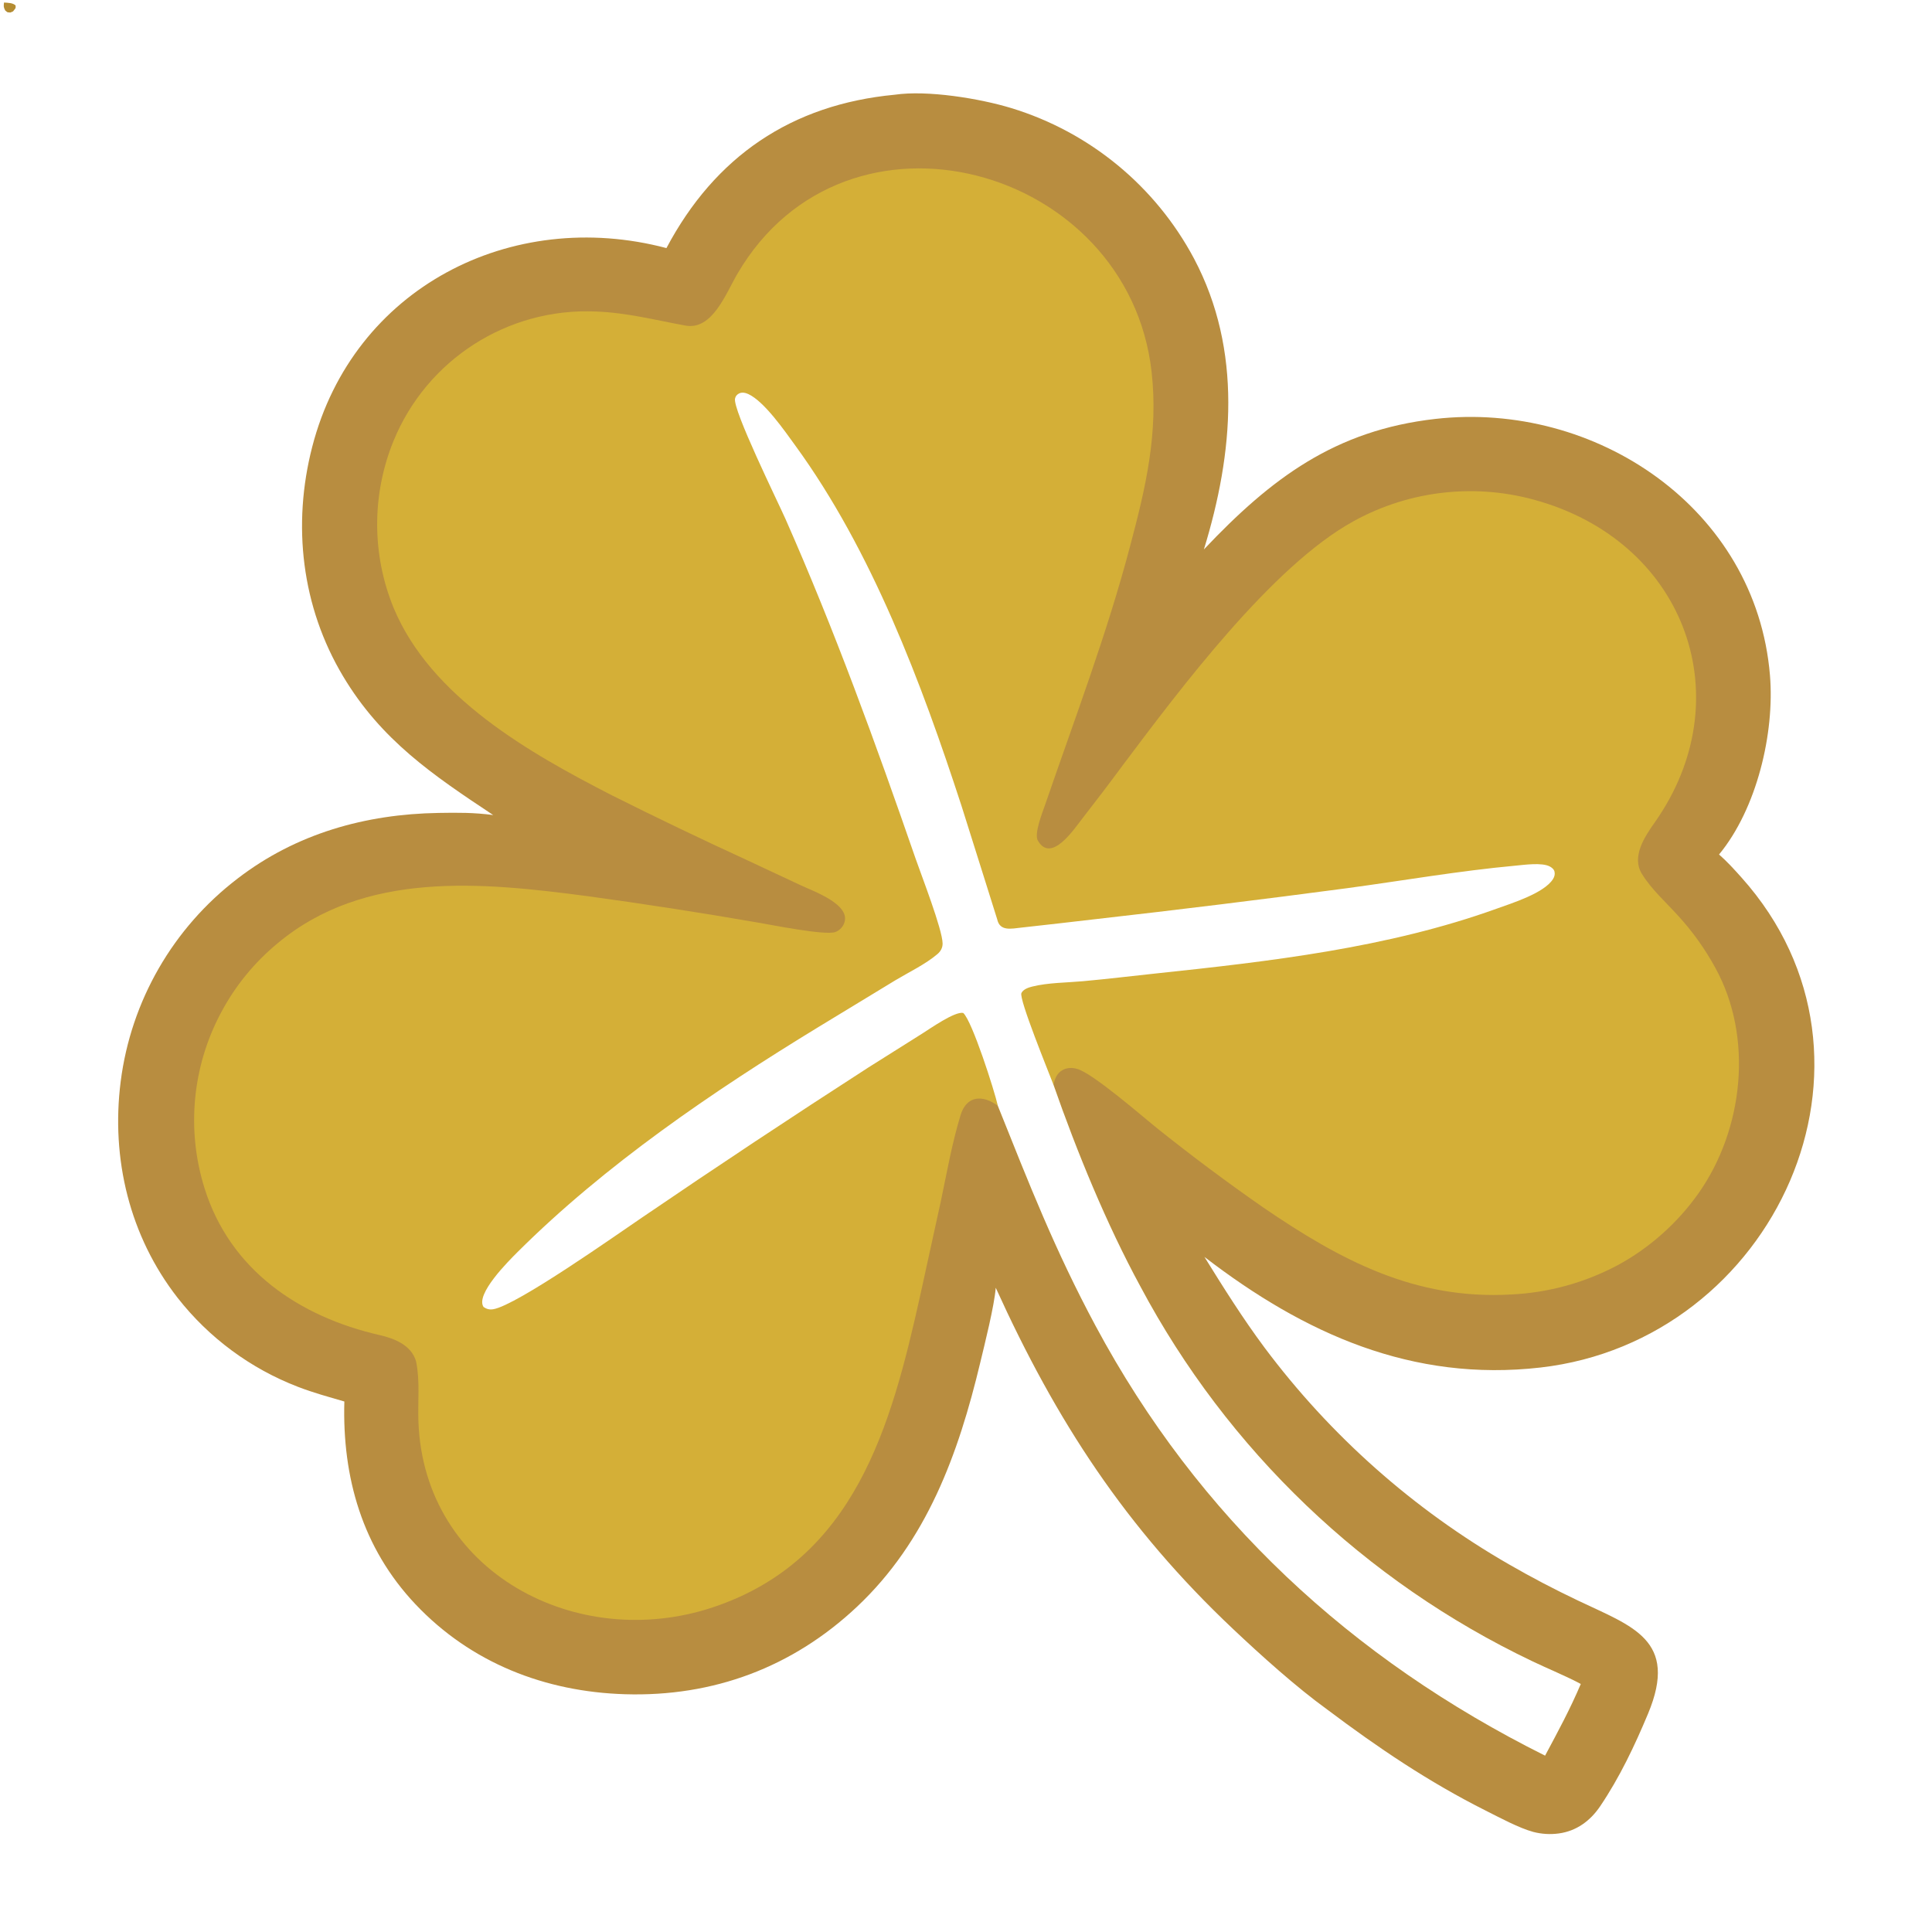
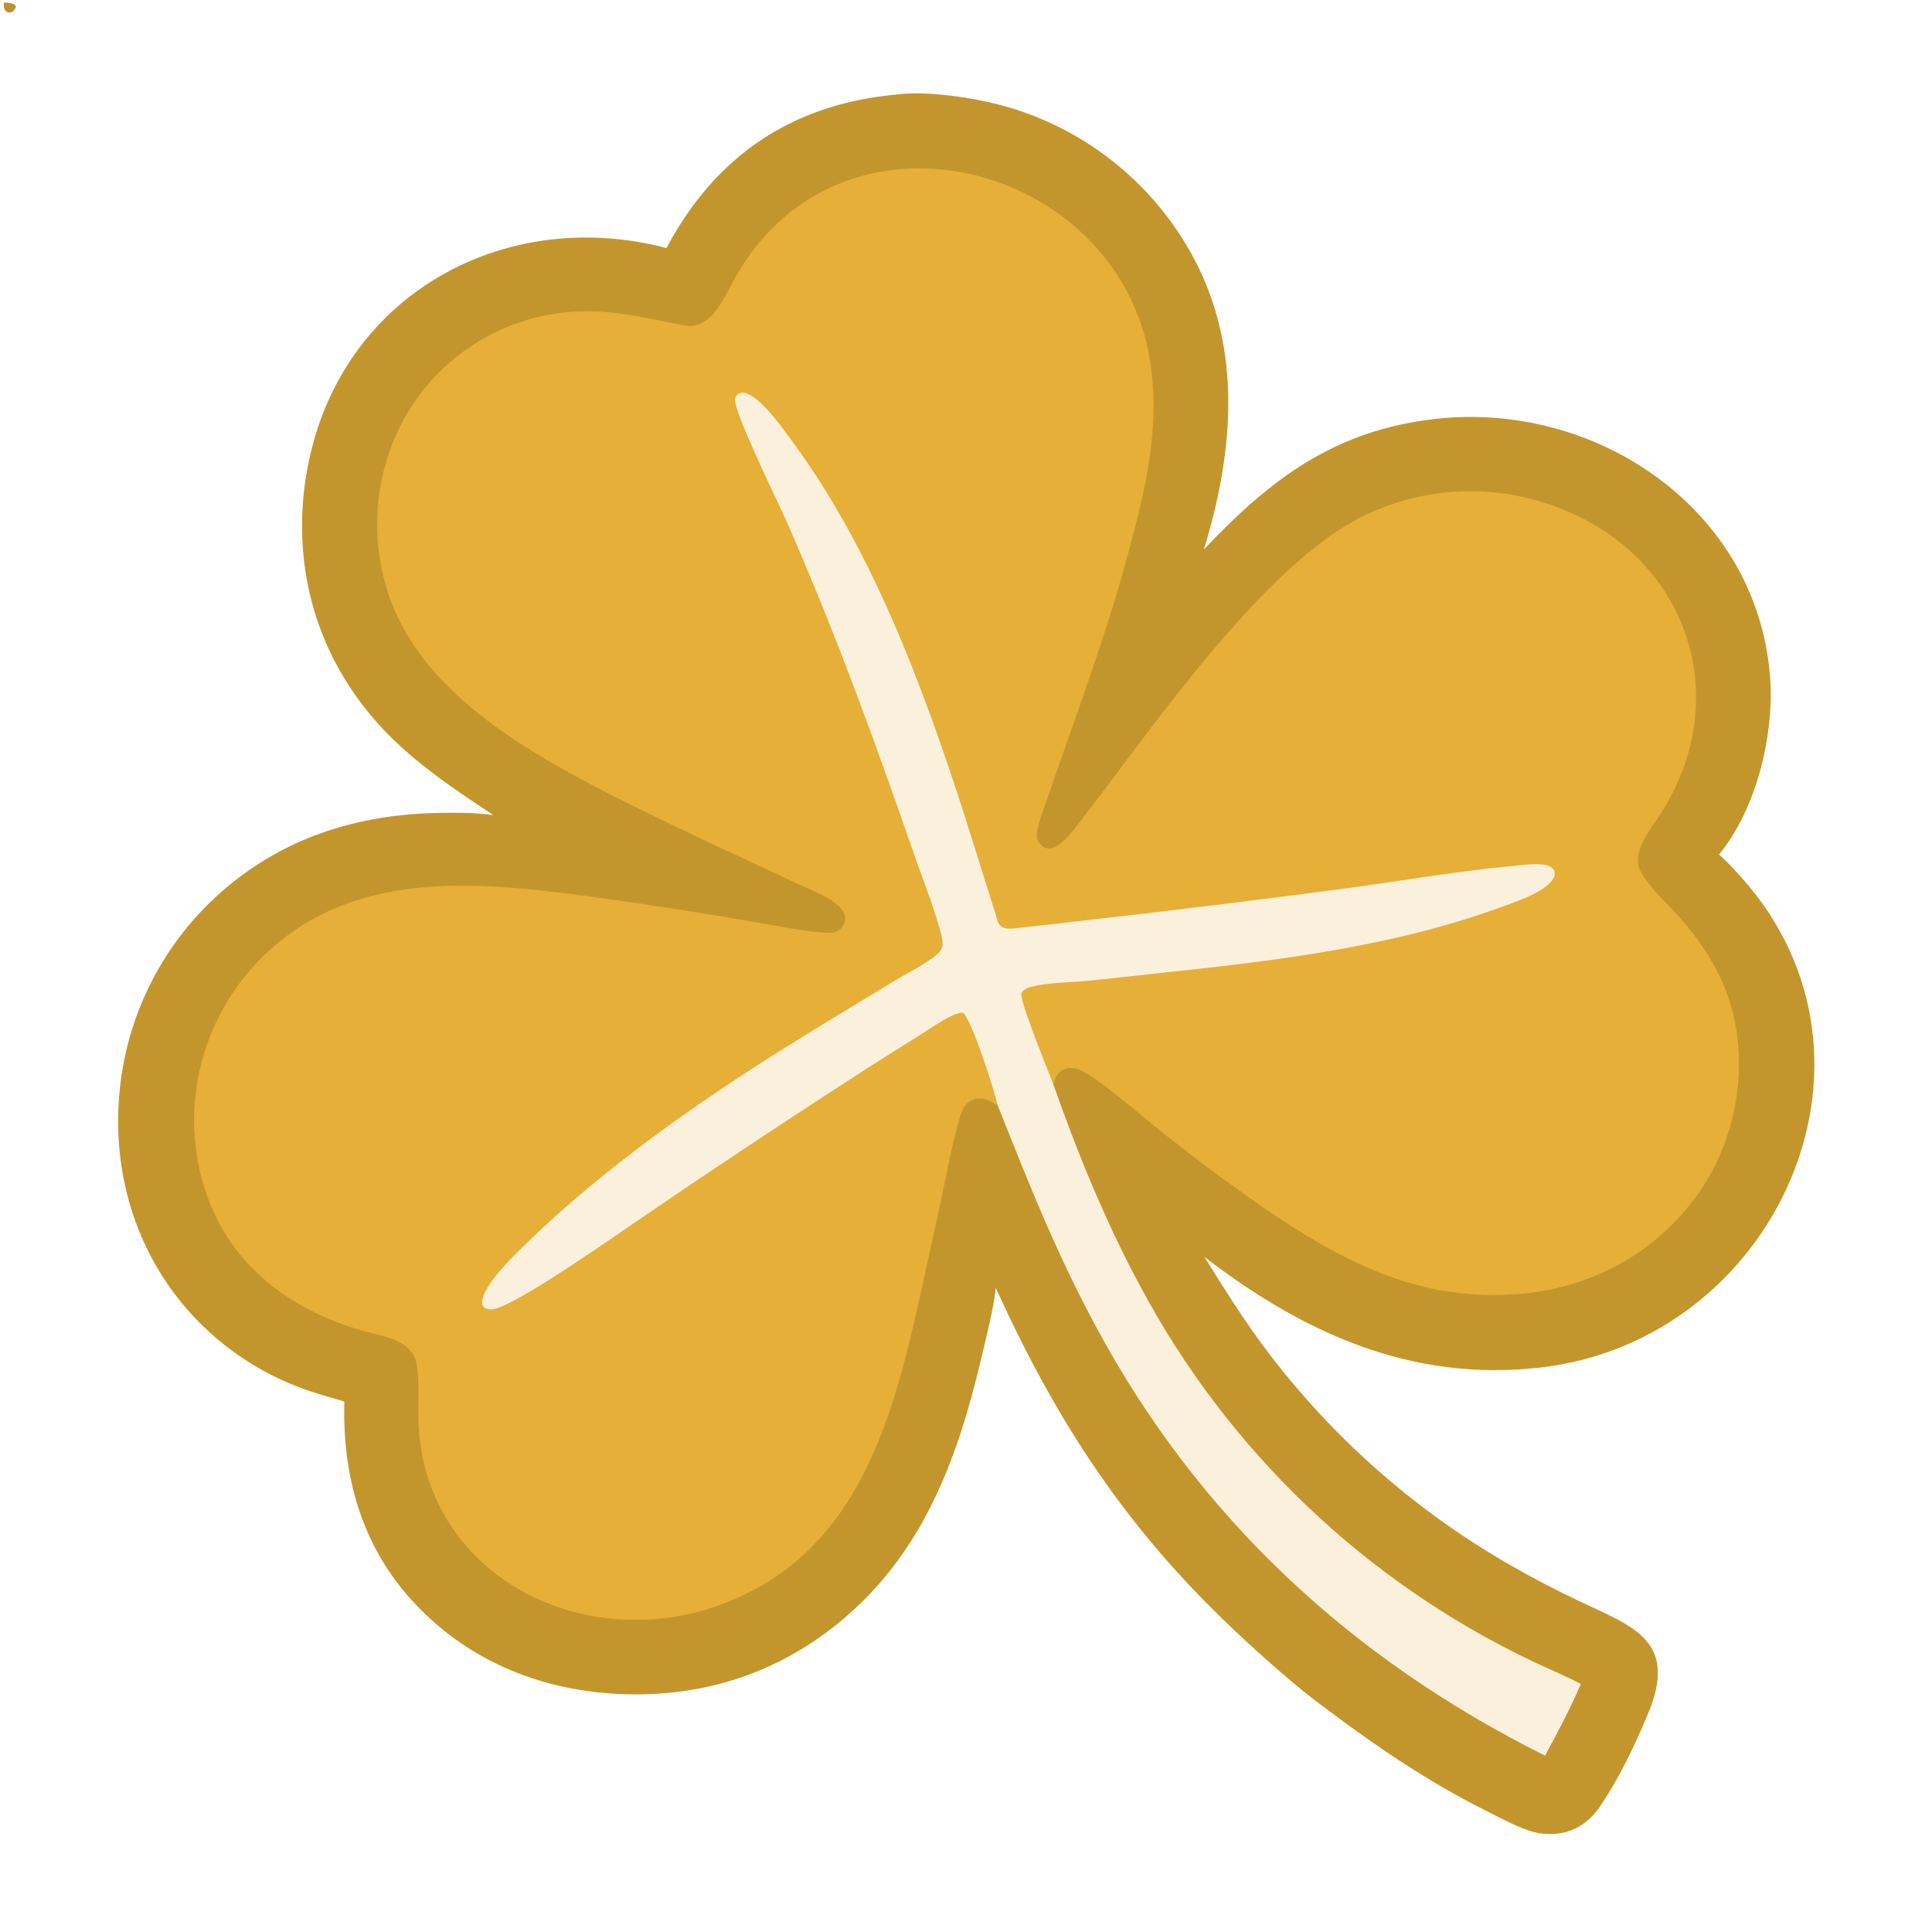
<svg xmlns="http://www.w3.org/2000/svg" version="1.1" style="display: block;" viewBox="0 0 2048 2048" width="1024" height="1024" preserveAspectRatio="none">
-   <path transform="translate(0,0)" fill="rgb(184,141,64)" d="M 948.514 100.404 C 983.095 95.352 1038.43 104.333 1072.14 114.618 C 1155.27 140.034 1224.91 197.423 1265.75 274.168 C 1317.28 371.592 1307.53 480.322 1276.18 582.426 C 1347.61 506.908 1415.27 456.127 1521.46 444.078 C 1691.11 424.828 1861.5 538.664 1876.23 715.777 C 1881.35 777.321 1862.19 857.457 1822.26 905.792 C 1830.91 913.333 1838.43 921.704 1846.05 930.202 C 2019.19 1123.59 1881.03 1421.25 1633 1449.63 C 1497.27 1465.15 1382.94 1414.06 1276.73 1332.35 C 1296.94 1364.97 1317.57 1397.8 1340.51 1428.59 C 1410.29 1521.91 1498.36 1600.02 1599.35 1658.16 C 1623.32 1671.99 1647.84 1684.84 1672.84 1696.7 C 1729.76 1723.95 1779.79 1738.09 1746.99 1816.6 C 1732.82 1850.51 1716.9 1884.12 1696.21 1914.74 C 1685.79 1930.16 1671.13 1941.01 1652.36 1943.54 C 1643.36 1944.76 1634.21 1944.21 1625.41 1941.93 C 1610.33 1937.89 1588.81 1926.31 1574.7 1919.21 C 1514.28 1888.83 1460.88 1852.76 1406.98 1812.22 C 1374.11 1788.46 1336.81 1754.85 1307.23 1726.94 C 1193.17 1619.29 1119.8 1506.59 1055.53 1365.08 C 1053.98 1384.46 1043.94 1424.24 1039.08 1444.53 C 1015.92 1541.36 982.46 1633.67 908.266 1703.39 C 840.028 1767.52 756.086 1798.8 662.482 1795.95 C 577.793 1793.38 499.312 1762.84 440.453 1700.62 C 383.942 1640.88 362.75 1565.9 365.031 1485.64 C 347.353 1480.43 333.064 1476.73 315.726 1470.05 C 265.539 1450.72 221.52 1418.16 188.341 1375.83 C 137.346 1310.45 117.557 1228.33 127.91 1146.62 C 138.754 1061.08 183.47 983.458 252.036 931.164 C 314.089 883.528 387.453 863.002 464.85 861.734 C 485.615 861.393 502.022 861.263 522.787 863.973 C 458.993 821.643 404.267 784.764 363.703 716.9 C 319.628 643.218 309.627 556.387 330.965 473.67 C 374.451 305.094 541.971 219.562 706.455 262.98 C 757.956 165.864 838.869 110.767 948.514 100.404 z" />
-   <path transform="translate(0,0)" fill="rgb(212,175,55)" d="M 1057.79 1172.26 C 1042.14 1160.53 1024.77 1160.88 1018.29 1181.95 C 1009.23 1211.44 1003.71 1243.09 997.33 1273.33 L 975.331 1373.86 C 944.749 1511.19 906.498 1653.53 755.798 1703.79 C 611.776 1751.82 449.398 1667 443.535 1506.98 C 442.765 1485.97 445.336 1463.6 441.074 1443.24 C 436.297 1425.99 418.022 1418.8 402.734 1415.32 C 317.119 1395.84 243.733 1346.17 216.686 1259.17 C 197.47 1197.36 203.834 1130.42 234.354 1073.34 C 249.311 1045.14 269.691 1020.18 294.323 999.881 C 386.719 922.646 511.041 935.253 622.178 949.884 C 682.636 958.138 742.94 967.479 803.062 977.902 C 816.901 980.232 874.512 991.85 885.336 988.03 C 889.429 986.557 892.739 983.471 894.494 979.491 C 903.623 959.05 862.368 944.87 848.025 938.067 L 790.968 911.357 C 743.157 889.411 695.722 866.653 648.685 843.094 C 561.543 798.394 456.862 739.236 417.368 644.651 C 394.045 587.932 393.951 524.318 417.108 467.531 C 452.404 381.074 538.211 326.112 631.505 330.204 C 664.869 331.453 694.314 339.243 726.642 345.125 C 755.097 350.302 769.407 311.238 781.652 290.277 C 897.07 92.708 1196.07 175.636 1220.72 393.999 C 1228.04 458.824 1214.64 516.328 1197.95 578.912 C 1173.47 671.997 1139.06 762.278 1107.81 853.23 C 1105.1 861.128 1095.99 883.795 1100.14 891.015 C 1114.36 915.757 1138.74 878.553 1147.44 867.508 C 1162.11 848.71 1176.53 829.715 1190.68 810.53 C 1250.48 730.925 1348.36 600.033 1434.68 552.59 C 1495.08 519.242 1566.37 511.651 1632.43 531.531 C 1788.53 577.929 1845.5 742.066 1754.21 871.634 C 1743.55 886.77 1729.22 907.946 1740.43 926.274 C 1750.37 942.511 1765.62 956.081 1778.63 970.43 C 1794.06 987.243 1807.38 1005.87 1818.31 1025.9 C 1858.91 1099.61 1848.23 1197.12 1800.51 1264.91 C 1778.56 1296.1 1748.42 1323.05 1714.84 1341.15 C 1679.99 1359.71 1641.45 1370.32 1602 1372.2 C 1499.95 1378.08 1420.96 1335.92 1339 1279.91 C 1300.91 1253.41 1263.71 1225.65 1227.45 1196.68 C 1211.63 1184.05 1158.52 1137.65 1141.73 1133.04 C 1136.45 1131.59 1130.93 1131.61 1126.12 1134.45 C 1120.67 1137.67 1118.63 1142.49 1117.02 1148.36 L 1116.66 1149.71 C 1141.48 1220.82 1172.9 1297.52 1208.78 1363.6 C 1301.16 1537.13 1446.8 1676.42 1624.26 1760.98 C 1639.18 1768.18 1662.1 1777.65 1675.67 1785.11 C 1664.09 1812.33 1651.78 1834.93 1637.84 1861.03 C 1432.32 1758.49 1270.3 1608.57 1161.39 1405.5 C 1118.2 1324.96 1091.33 1256.02 1057.79 1172.26 z" />
-   <path transform="translate(0,0)" fill="rgb(255,255,255)" d="M 1057.79 1172.26 C 1054.15 1156.09 1030.54 1082.22 1021.06 1073.76 C 1012.14 1071.89 986.212 1090.24 977.547 1095.66 L 920.374 1131.66 C 839.623 1183.71 759.545 1236.8 680.159 1290.92 C 654.066 1308.58 547.795 1383.77 522.809 1387.85 C 518.915 1388.48 515.802 1387.67 512.6 1385.48 C 503.574 1372.12 539.03 1336.78 548.701 1327.15 C 641.664 1234.57 755.536 1157.07 867.388 1088.81 L 949.263 1039.05 C 963.508 1030.5 981.105 1022.12 993.72 1011.36 C 997.158 1008.43 999.249 1004.68 999.196 1000.11 C 999.023 985.242 976.656 927.746 970.6 910.254 C 928.481 788.607 884.696 667.902 832.618 550.083 C 824.562 531.858 776.296 433.885 779.185 422.382 C 779.81 419.894 780.991 418.449 783.247 417.192 C 786.292 415.495 790.237 416.319 793.231 417.71 C 810.369 425.67 831.779 456.797 843.235 472.546 C 924.309 584.001 976.706 723.765 1019.22 854.196 L 1044.37 934.045 C 1048.55 947.486 1052.78 960.817 1057.04 974.394 C 1059.86 987.49 1071.88 984.465 1083 983.255 C 1108.35 980.497 1134.38 977.461 1159.81 974.509 C 1249.37 964.375 1338.83 953.368 1428.17 941.49 C 1487.3 933.496 1546.68 923.129 1606.08 917.674 C 1615.48 916.811 1634.29 914.05 1642.75 918.45 C 1645 919.619 1647.33 921.51 1647.87 924.092 C 1648.48 927.035 1647.74 929.487 1646.17 931.962 C 1636.75 946.806 1602.78 957.383 1586.27 963.324 C 1470.85 1004.87 1346.18 1019.1 1224.78 1031.97 C 1199.15 1034.68 1173.51 1037.82 1147.86 1040.13 C 1130.68 1041.68 1110.97 1041.63 1094.28 1045.78 C 1090.24 1046.78 1084.71 1048.62 1082.75 1052.66 C 1079.82 1058.7 1111.64 1136.52 1116.66 1149.71 C 1141.48 1220.82 1172.9 1297.52 1208.78 1363.6 C 1301.16 1537.13 1446.8 1676.42 1624.26 1760.98 C 1639.18 1768.18 1662.1 1777.65 1675.67 1785.11 C 1664.09 1812.33 1651.78 1834.93 1637.84 1861.03 C 1432.32 1758.49 1270.3 1608.57 1161.39 1405.5 C 1118.2 1324.96 1091.33 1256.02 1057.79 1172.26 z" />
-   <path transform="translate(0,0)" fill="rgb(180,140,50)" d="M 4.234 2.696 C 8.303 2.97 13.735 2.961 16.537 5.798 C 16.731 9.409 16.583 8.348 13.834 12.081 L 11.009 13.285 C 6.946 12.886 8.716 13.595 5.502 11.081 C 3.661 7.325 3.841 7.024 4.234 2.696 z" />
+   <path transform="translate(0,0)" fill="rgb(195,150,45)" d="M 948.514 100.404 C 983.095 95.352 1038.43 104.333 1072.14 114.618 C 1155.27 140.034 1224.91 197.423 1265.75 274.168 C 1317.28 371.592 1307.53 480.322 1276.18 582.426 C 1347.61 506.908 1415.27 456.127 1521.46 444.078 C 1691.11 424.828 1861.5 538.664 1876.23 715.777 C 1881.35 777.321 1862.19 857.457 1822.26 905.792 C 1830.91 913.333 1838.43 921.704 1846.05 930.202 C 2019.19 1123.59 1881.03 1421.25 1633 1449.63 C 1497.27 1465.15 1382.94 1414.06 1276.73 1332.35 C 1296.94 1364.97 1317.57 1397.8 1340.51 1428.59 C 1410.29 1521.91 1498.36 1600.02 1599.35 1658.16 C 1623.32 1671.99 1647.84 1684.84 1672.84 1696.7 C 1729.76 1723.95 1779.79 1738.09 1746.99 1816.6 C 1732.82 1850.51 1716.9 1884.12 1696.21 1914.74 C 1685.79 1930.16 1671.13 1941.01 1652.36 1943.54 C 1643.36 1944.76 1634.21 1944.21 1625.41 1941.93 C 1610.33 1937.89 1588.81 1926.31 1574.7 1919.21 C 1514.28 1888.83 1460.88 1852.76 1406.98 1812.22 C 1374.11 1788.46 1336.81 1754.85 1307.23 1726.94 C 1193.17 1619.29 1119.8 1506.59 1055.53 1365.08 C 1053.98 1384.46 1043.94 1424.24 1039.08 1444.53 C 1015.92 1541.36 982.46 1633.67 908.266 1703.39 C 840.028 1767.52 756.086 1798.8 662.482 1795.95 C 577.793 1793.38 499.312 1762.84 440.453 1700.62 C 383.942 1640.88 362.75 1565.9 365.031 1485.64 C 347.353 1480.43 333.064 1476.73 315.726 1470.05 C 265.539 1450.72 221.52 1418.16 188.341 1375.83 C 137.346 1310.45 117.557 1228.33 127.91 1146.62 C 138.754 1061.08 183.47 983.458 252.036 931.164 C 314.089 883.528 387.453 863.002 464.85 861.734 C 485.615 861.393 502.022 861.263 522.787 863.973 C 458.993 821.643 404.267 784.764 363.703 716.9 C 319.628 643.218 309.627 556.387 330.965 473.67 C 374.451 305.094 541.971 219.562 706.455 262.98 C 757.956 165.864 838.869 110.767 948.514 100.404 z" />
+   <path transform="translate(0,0)" fill="rgb(230,175,55)" d="M 1057.79 1172.26 C 1042.14 1160.53 1024.77 1160.88 1018.29 1181.95 C 1009.23 1211.44 1003.71 1243.09 997.33 1273.33 L 975.331 1373.86 C 944.749 1511.19 906.498 1653.53 755.798 1703.79 C 611.776 1751.82 449.398 1667 443.535 1506.98 C 442.765 1485.97 445.336 1463.6 441.074 1443.24 C 436.297 1425.99 418.022 1418.8 402.734 1415.32 C 317.119 1395.84 243.733 1346.17 216.686 1259.17 C 197.47 1197.36 203.834 1130.42 234.354 1073.34 C 249.311 1045.14 269.691 1020.18 294.323 999.881 C 386.719 922.646 511.041 935.253 622.178 949.884 C 682.636 958.138 742.94 967.479 803.062 977.902 C 816.901 980.232 874.512 991.85 885.336 988.03 C 889.429 986.557 892.739 983.471 894.494 979.491 C 903.623 959.05 862.368 944.87 848.025 938.067 L 790.968 911.357 C 743.157 889.411 695.722 866.653 648.685 843.094 C 561.543 798.394 456.862 739.236 417.368 644.651 C 394.045 587.932 393.951 524.318 417.108 467.531 C 452.404 381.074 538.211 326.112 631.505 330.204 C 664.869 331.453 694.314 339.243 726.642 345.125 C 755.097 350.302 769.407 311.238 781.652 290.277 C 897.07 92.708 1196.07 175.636 1220.72 393.999 C 1228.04 458.824 1214.64 516.328 1197.95 578.912 C 1173.47 671.997 1139.06 762.278 1107.81 853.23 C 1105.1 861.128 1095.99 883.795 1100.14 891.015 C 1114.36 915.757 1138.74 878.553 1147.44 867.508 C 1162.11 848.71 1176.53 829.715 1190.68 810.53 C 1250.48 730.925 1348.36 600.033 1434.68 552.59 C 1495.08 519.242 1566.37 511.651 1632.43 531.531 C 1788.53 577.929 1845.5 742.066 1754.21 871.634 C 1743.55 886.77 1729.22 907.946 1740.43 926.274 C 1750.37 942.511 1765.62 956.081 1778.63 970.43 C 1794.06 987.243 1807.38 1005.87 1818.31 1025.9 C 1858.91 1099.61 1848.23 1197.12 1800.51 1264.91 C 1778.56 1296.1 1748.42 1323.05 1714.84 1341.15 C 1679.99 1359.71 1641.45 1370.32 1602 1372.2 C 1499.95 1378.08 1420.96 1335.92 1339 1279.91 C 1300.91 1253.41 1263.71 1225.65 1227.45 1196.68 C 1211.63 1184.05 1158.52 1137.65 1141.73 1133.04 C 1136.45 1131.59 1130.93 1131.61 1126.12 1134.45 C 1120.67 1137.67 1118.63 1142.49 1117.02 1148.36 L 1116.66 1149.71 C 1141.48 1220.82 1172.9 1297.52 1208.78 1363.6 C 1301.16 1537.13 1446.8 1676.42 1624.26 1760.98 C 1639.18 1768.18 1662.1 1777.65 1675.67 1785.11 C 1664.09 1812.33 1651.78 1834.93 1637.84 1861.03 C 1432.32 1758.49 1270.3 1608.57 1161.39 1405.5 C 1118.2 1324.96 1091.33 1256.02 1057.79 1172.26 z" />
+   <path transform="translate(0,0)" fill="rgb(250,240,220)" d="M 1057.79 1172.26 C 1054.15 1156.09 1030.54 1082.22 1021.06 1073.76 C 1012.14 1071.89 986.212 1090.24 977.547 1095.66 L 920.374 1131.66 C 839.623 1183.71 759.545 1236.8 680.159 1290.92 C 654.066 1308.58 547.795 1383.77 522.809 1387.85 C 518.915 1388.48 515.802 1387.67 512.6 1385.48 C 503.574 1372.12 539.03 1336.78 548.701 1327.15 C 641.664 1234.57 755.536 1157.07 867.388 1088.81 L 949.263 1039.05 C 963.508 1030.5 981.105 1022.12 993.72 1011.36 C 997.158 1008.43 999.249 1004.68 999.196 1000.11 C 999.023 985.242 976.656 927.746 970.6 910.254 C 928.481 788.607 884.696 667.902 832.618 550.083 C 824.562 531.858 776.296 433.885 779.185 422.382 C 779.81 419.894 780.991 418.449 783.247 417.192 C 786.292 415.495 790.237 416.319 793.231 417.71 C 810.369 425.67 831.779 456.797 843.235 472.546 C 924.309 584.001 976.706 723.765 1019.22 854.196 L 1044.37 934.045 C 1048.55 947.486 1052.78 960.817 1057.04 974.394 C 1059.86 987.49 1071.88 984.465 1083 983.255 C 1108.35 980.497 1134.38 977.461 1159.81 974.509 C 1249.37 964.375 1338.83 953.368 1428.17 941.49 C 1487.3 933.496 1546.68 923.129 1606.08 917.674 C 1615.48 916.811 1634.29 914.05 1642.75 918.45 C 1645 919.619 1647.33 921.51 1647.87 924.092 C 1648.48 927.035 1647.74 929.487 1646.17 931.962 C 1636.75 946.806 1602.78 957.383 1586.27 963.324 C 1470.85 1004.87 1346.18 1019.1 1224.78 1031.97 C 1199.15 1034.68 1173.51 1037.82 1147.86 1040.13 C 1130.68 1041.68 1110.97 1041.63 1094.28 1045.78 C 1090.24 1046.78 1084.71 1048.62 1082.75 1052.66 C 1079.82 1058.7 1111.64 1136.52 1116.66 1149.71 C 1141.48 1220.82 1172.9 1297.52 1208.78 1363.6 C 1301.16 1537.13 1446.8 1676.42 1624.26 1760.98 C 1639.18 1768.18 1662.1 1777.65 1675.67 1785.11 C 1664.09 1812.33 1651.78 1834.93 1637.84 1861.03 C 1432.32 1758.49 1270.3 1608.57 1161.39 1405.5 C 1118.2 1324.96 1091.33 1256.02 1057.79 1172.26 z" />
+   <path transform="translate(0,0)" fill="rgb(190,145,48)" d="M 4.234 2.696 C 8.303 2.97 13.735 2.961 16.537 5.798 C 16.731 9.409 16.583 8.348 13.834 12.081 L 11.009 13.285 C 6.946 12.886 8.716 13.595 5.502 11.081 C 3.661 7.325 3.841 7.024 4.234 2.696 z" />
</svg>
